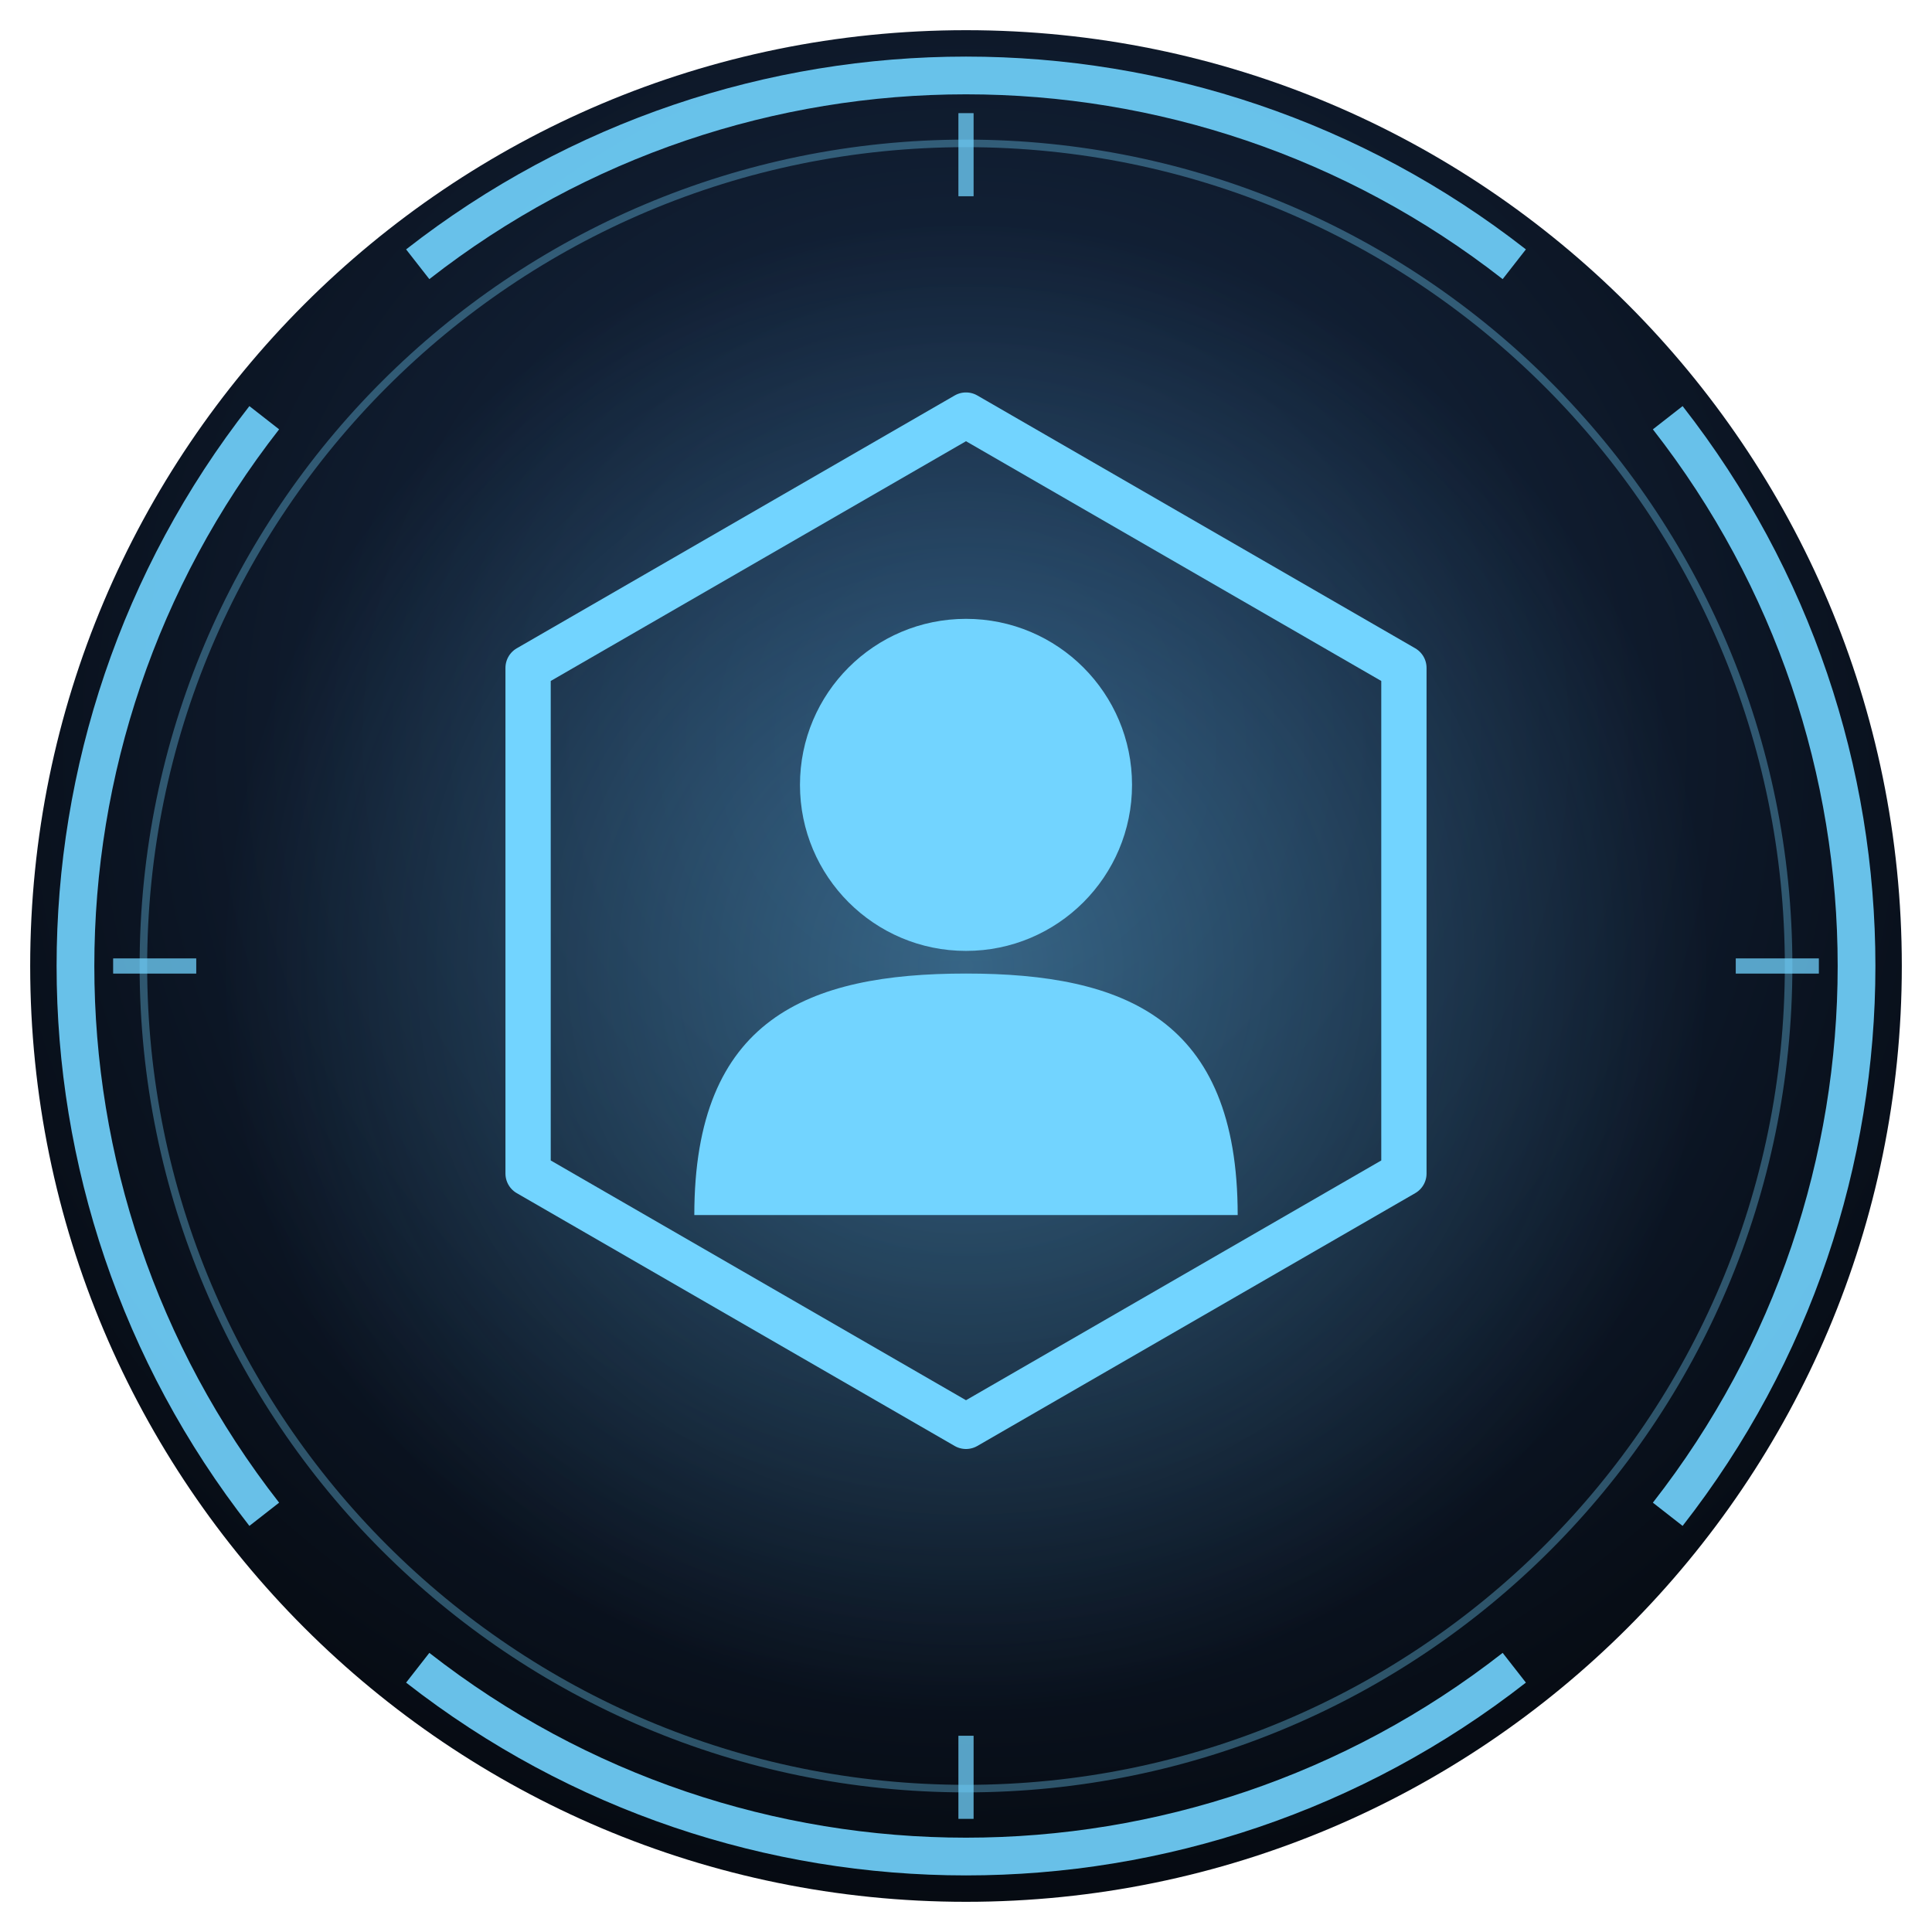
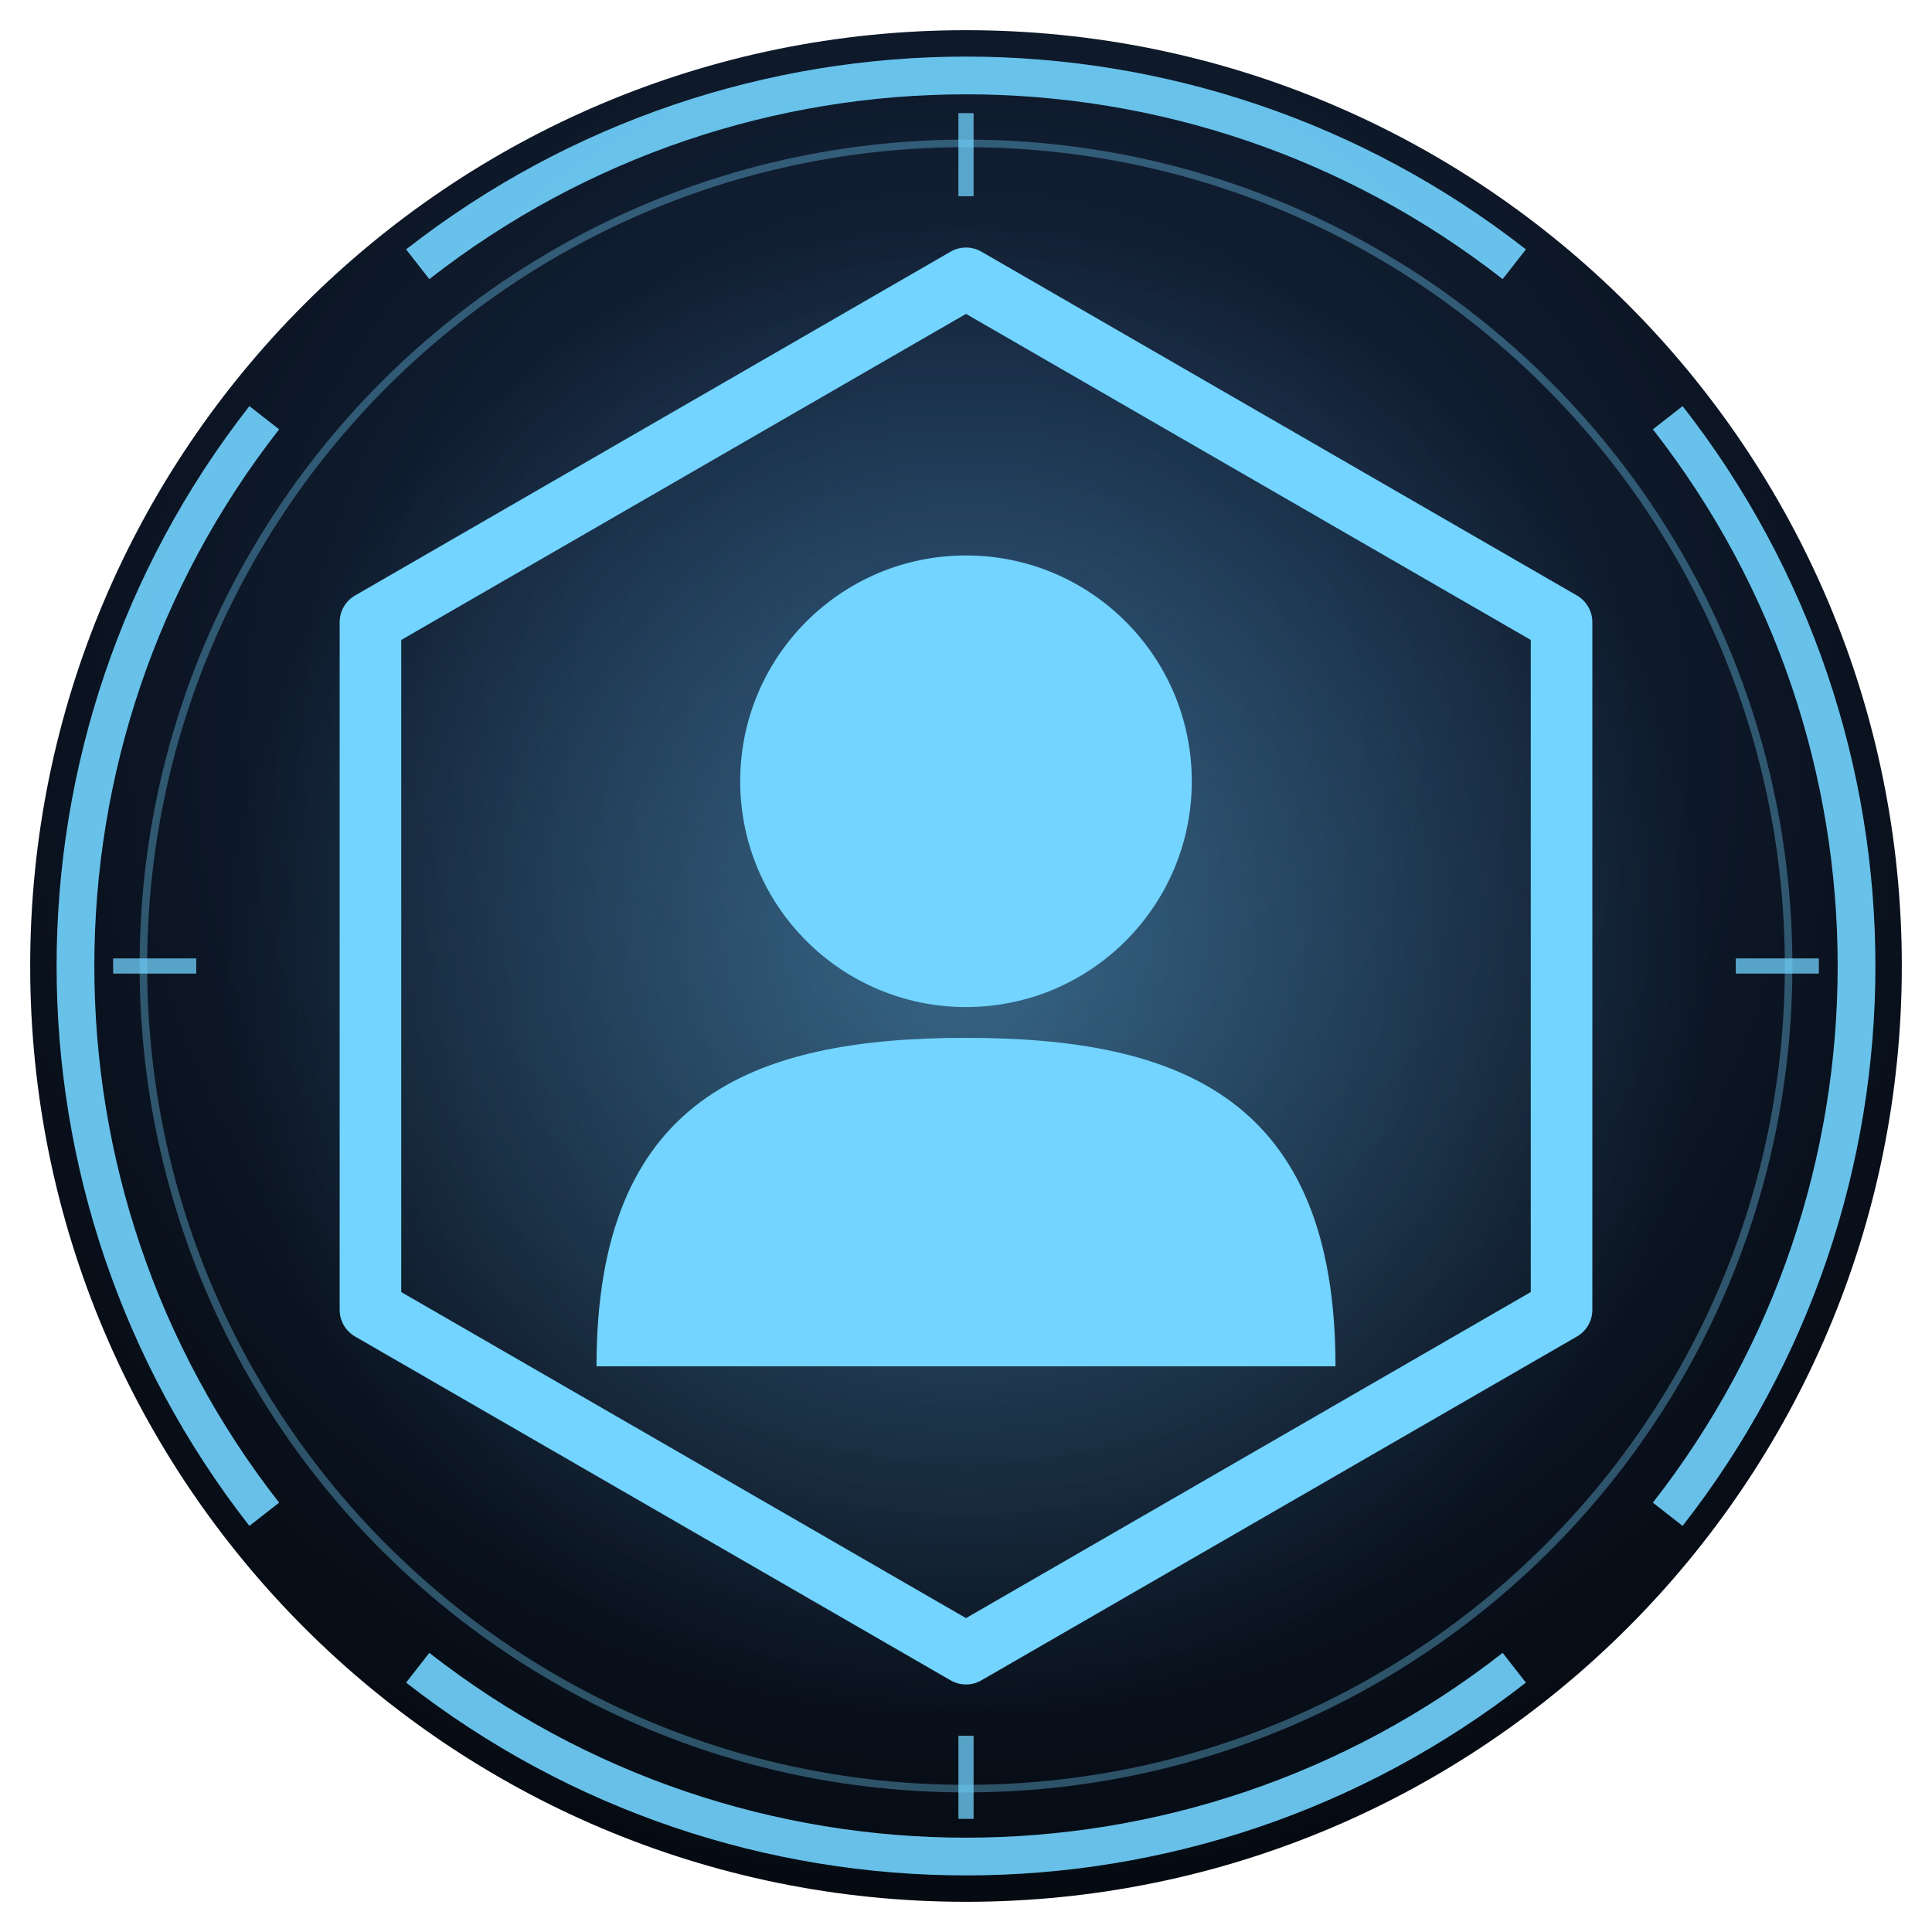
<svg xmlns="http://www.w3.org/2000/svg" width="512" height="512" viewBox="0 0 512 512">
  <defs>
    <radialGradient id="bg" cx="50%" cy="38%" r="65%">
      <stop offset="0" stop-color="#1b3150" />
      <stop offset="0.7" stop-color="#0b1422" />
      <stop offset="1" stop-color="#05090f" />
    </radialGradient>
    <radialGradient id="glow" cx="50%" cy="50%" r="50%">
      <stop offset="0" stop-color="#72d4ff" stop-opacity="0.35" />
      <stop offset="1" stop-color="#72d4ff" stop-opacity="0" />
    </radialGradient>
  </defs>
  <circle cx="256" cy="256" r="248" fill="url(#bg)" />
  <circle cx="256" cy="256" r="200" fill="url(#glow)" />
  <circle cx="256" cy="256" r="218" fill="none" stroke="#72d4ff" stroke-width="2" opacity="0.35" />
  <g fill="none" stroke="#72d4ff" stroke-width="10" opacity="0.9">
    <path d="M401.30 441.97 A236 236 0 0 1 110.70 441.97" />
    <path d="M70.03 401.30 A236 236 0 0 1 70.03 110.70" />
    <path d="M110.70 70.03 A236 236 0 0 1 401.30 70.03" />
    <path d="M441.97 110.70 A236 236 0 0 1 441.97 401.30" />
  </g>
  <g stroke="#72d4ff" stroke-width="4" opacity="0.5">
    <line x1="460.00" y1="256.00" x2="482.00" y2="256.00" />
    <line x1="256.00" y1="460.00" x2="256.00" y2="482.00" />
    <line x1="52.00" y1="256.00" x2="30.00" y2="256.00" />
    <line x1="256.00" y1="52.00" x2="256.00" y2="30.00" />
  </g>
  <g stroke="#72d4ff" stroke-width="4" opacity="0.5">
    <line x1="256" y1="30" x2="256" y2="52" />
    <line x1="256" y1="460" x2="256" y2="482" />
    <line x1="30" y1="256" x2="52" y2="256" />
    <line x1="460" y1="256" x2="482" y2="256" />
  </g>
-   <polygon points="256.00,110.00 372.05,177.00 372.05,311.00 256.00,378.00 139.95,311.00 139.95,177.00" fill="none" stroke="#72d4ff" stroke-width="12" stroke-linejoin="round" />
-   <circle cx="256" cy="208" r="44" fill="#72d4ff" />
-   <path d="M184 322 C184 270 214 258 256 258 C298 258 328 270 328 322 Z" fill="#72d4ff" />
+   <g transform="translate(256 256) scale(1.36) translate(-256 -244)">
+     <polygon points="256.00,110.00 372.05,177.00 372.05,311.00 256.00,378.00 139.95,311.00 139.95,177.00" fill="none" stroke="#72d4ff" stroke-width="12" stroke-linejoin="round" />
+     <circle cx="256" cy="208" r="44" fill="#72d4ff" />
+     <path d="M184 322 C184 270 214 258 256 258 C298 258 328 270 328 322 Z" fill="#72d4ff" />
+   </g>
</svg>
